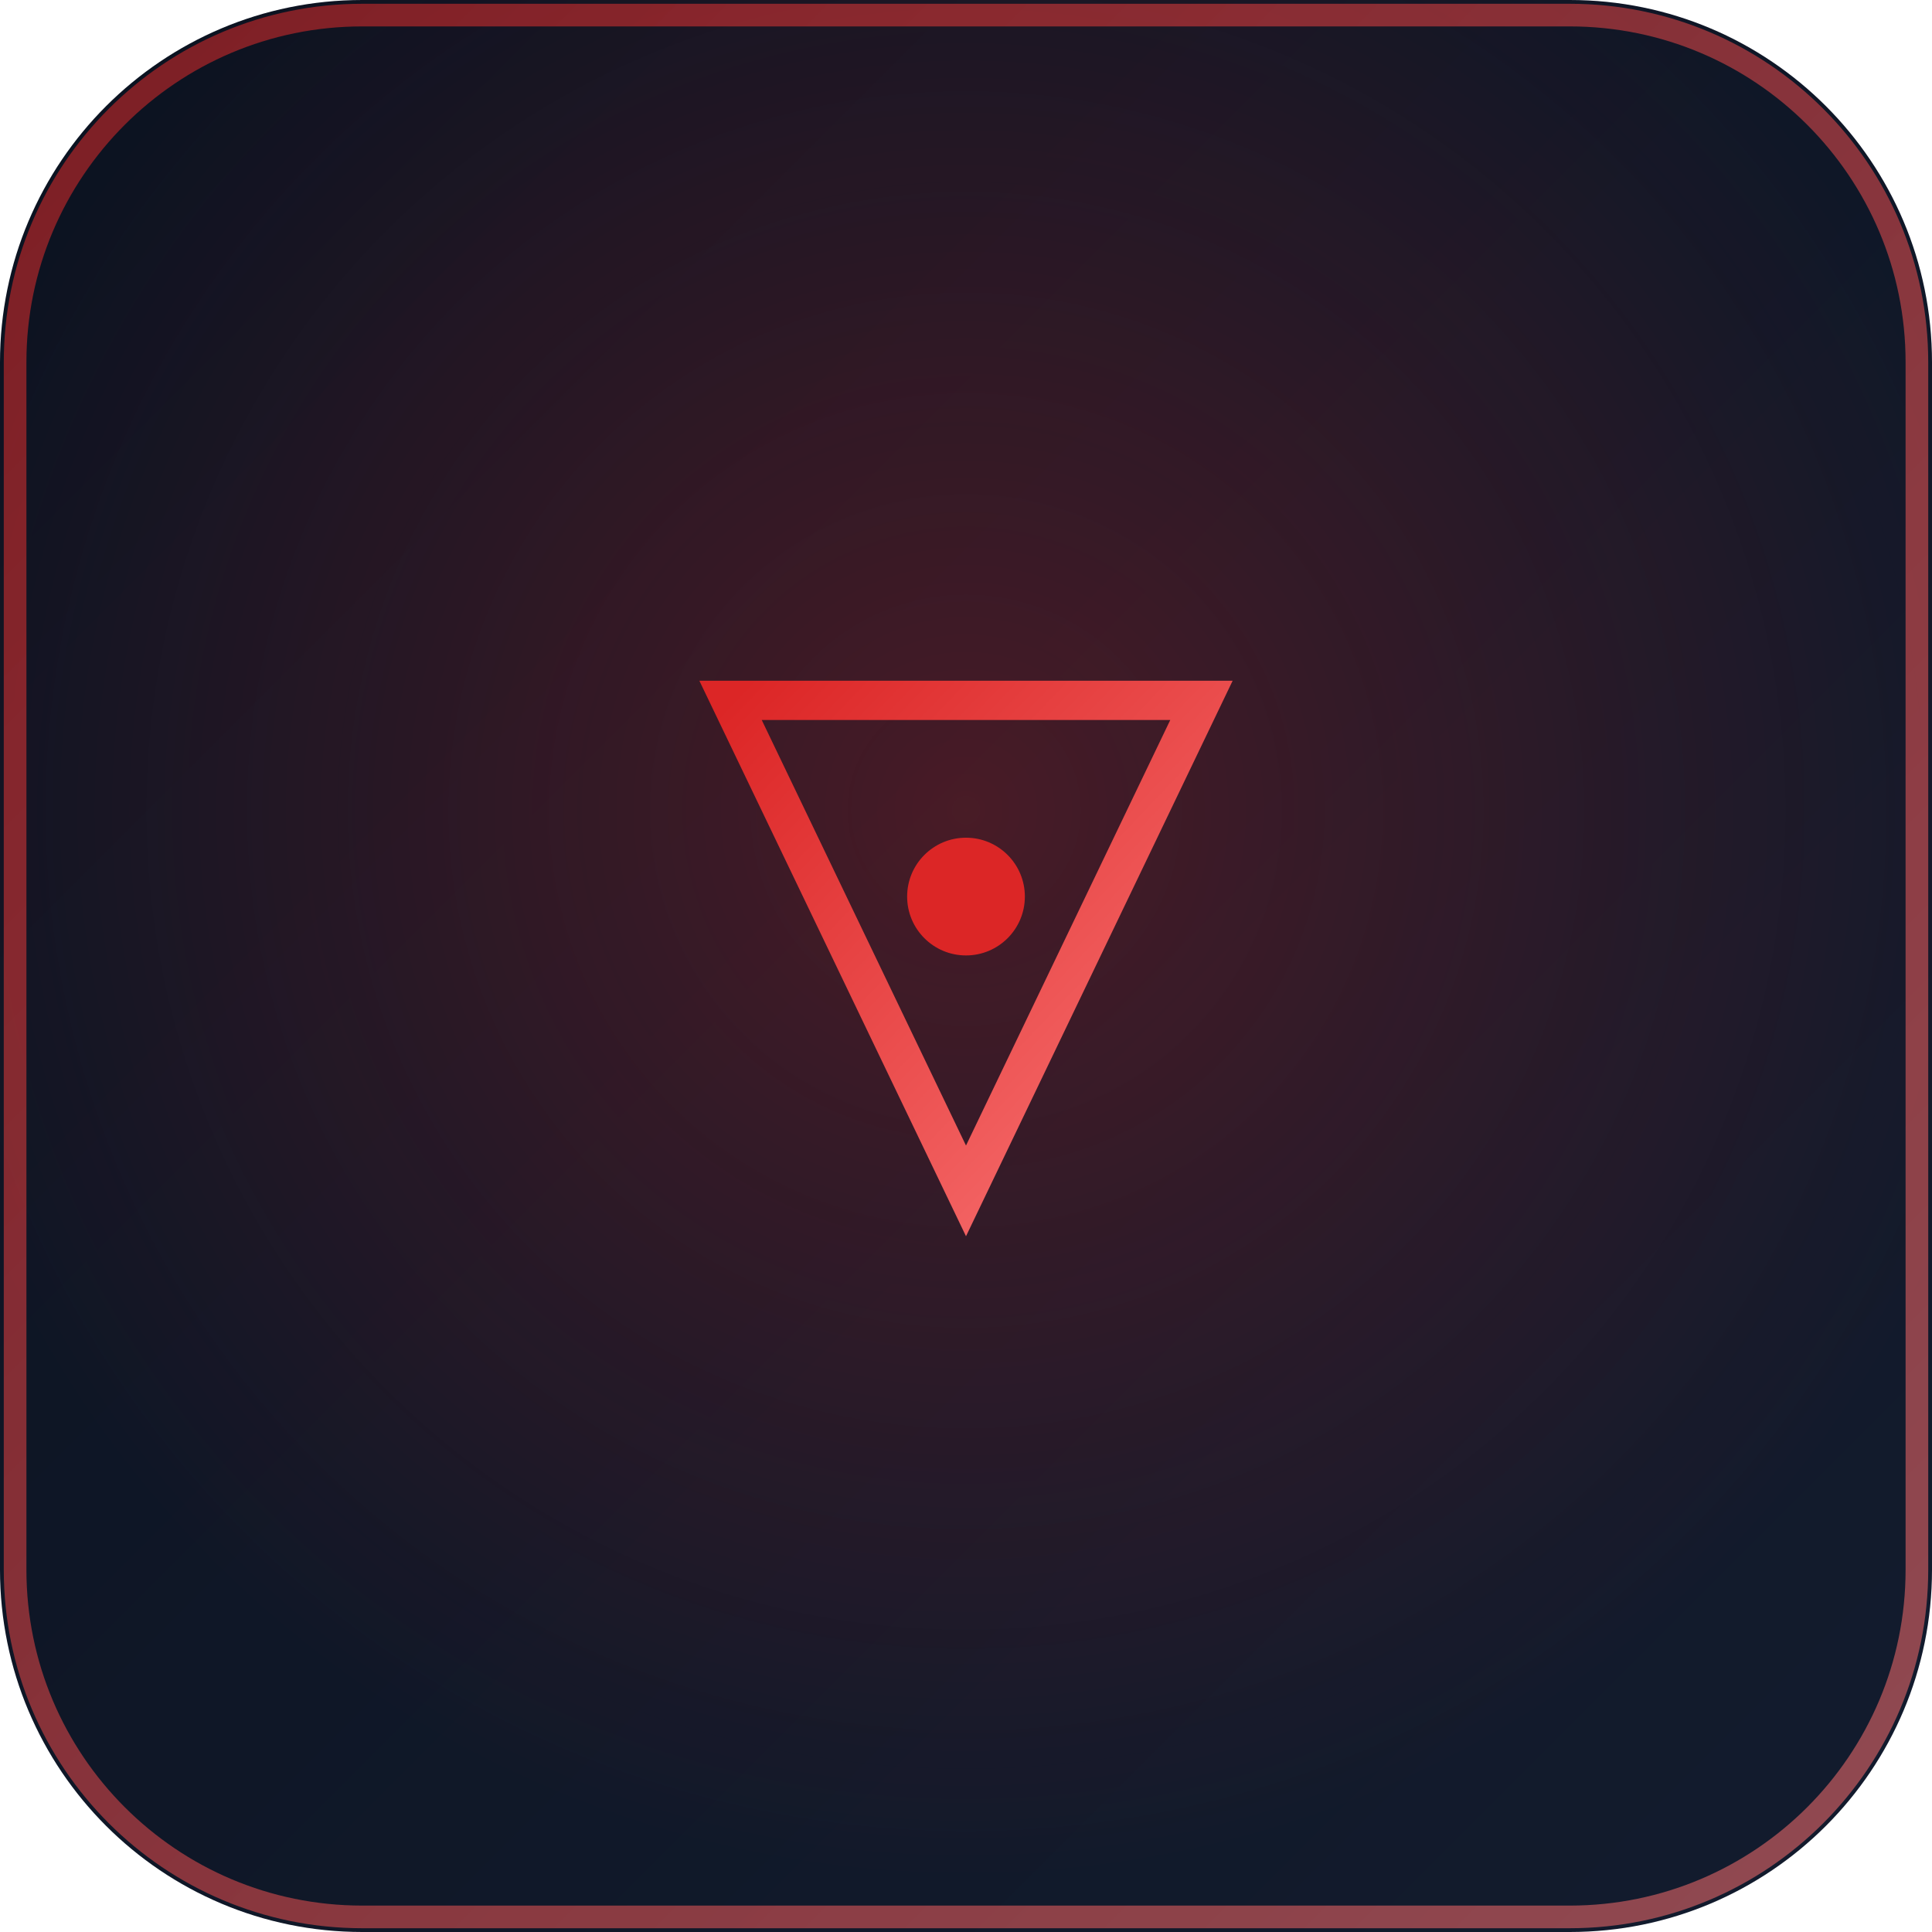
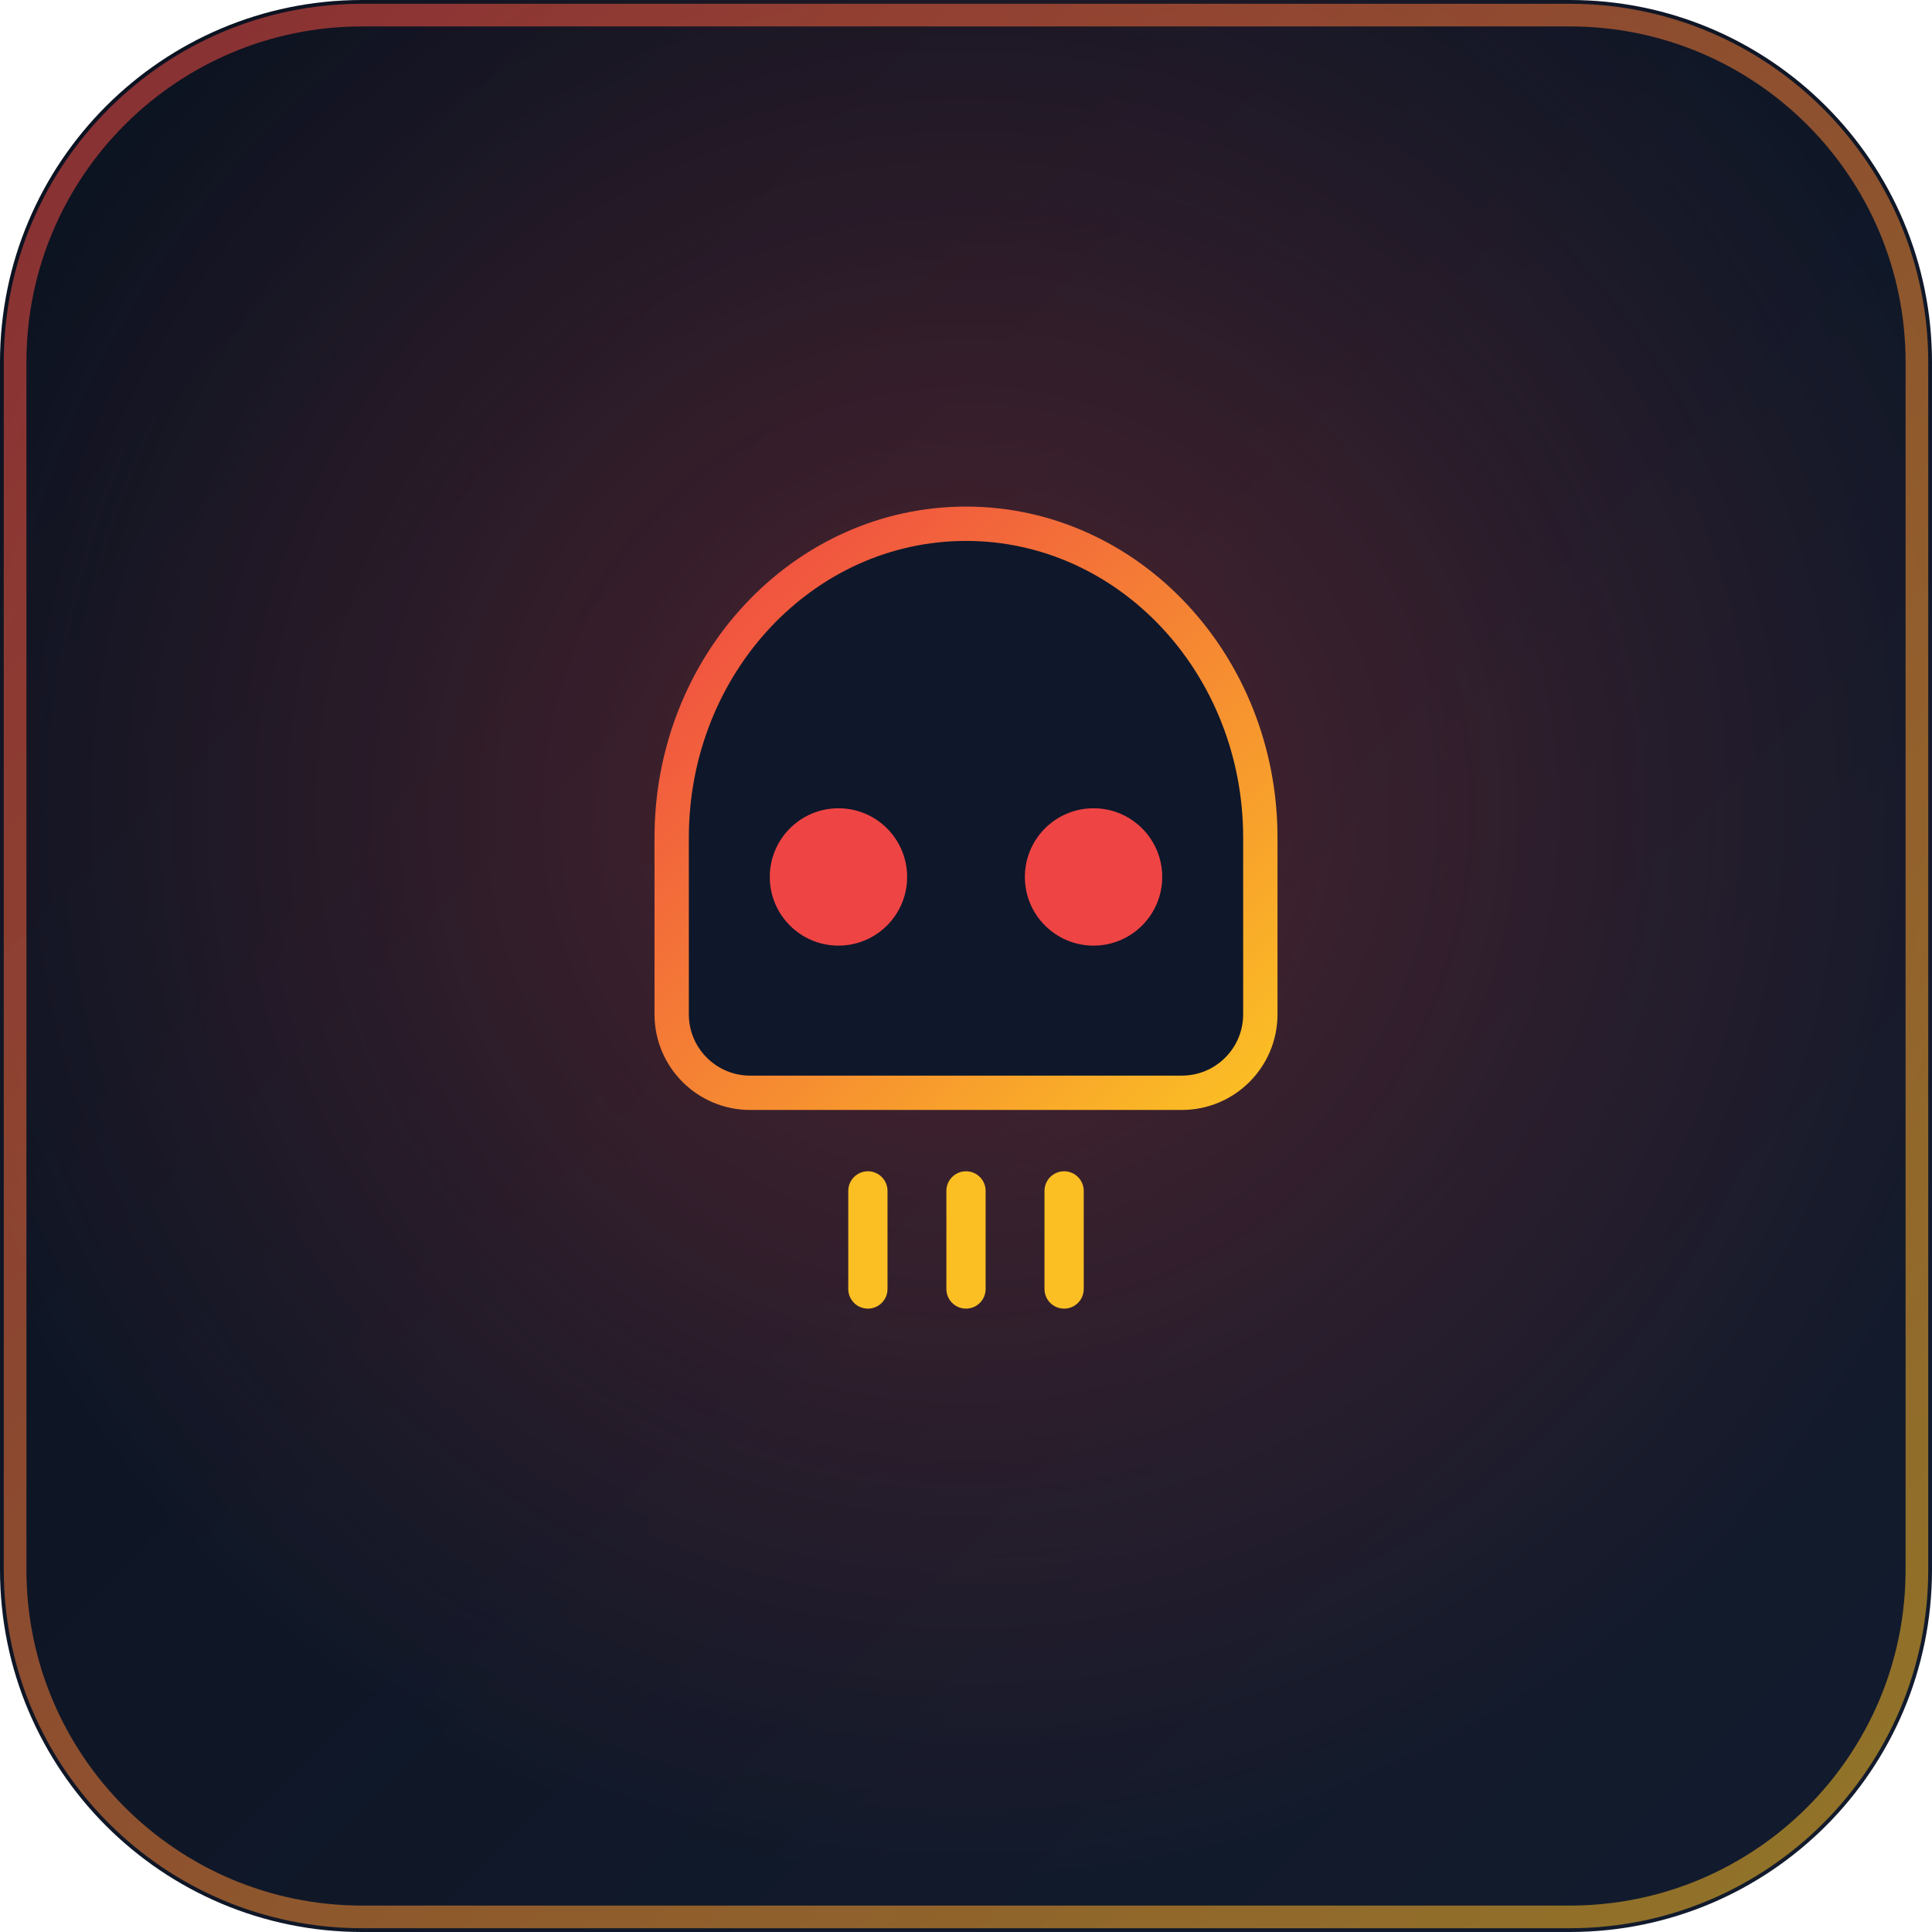
<svg xmlns="http://www.w3.org/2000/svg" viewBox="0 0 512 512" width="512" height="512" role="img" aria-label="HardcoreSlimefun">
  <defs>
    <linearGradient id="fondo" x1="0" y1="0" x2="1" y2="1">
      <stop offset="0%" stop-color="#0B1220" />
      <stop offset="100%" stop-color="#131C2E" />
    </linearGradient>
    <linearGradient id="acG" x1="0" y1="0" x2="1" y2="1">
-       <stop offset="0%" stop-color="#DC2626" />
-       <stop offset="100%" stop-color="#F87171" />
+       <stop offset="0%" stop-color="#EF4444" />
+       <stop offset="100%" stop-color="#FBBF24" />
    </linearGradient>
    <radialGradient id="halo" cx="50%" cy="42%" r="55%">
-       <stop offset="0%" stop-color="#DC2626" stop-opacity="0.28" />
-       <stop offset="100%" stop-color="#DC2626" stop-opacity="0" />
+       <stop offset="0%" stop-color="#EF4444" stop-opacity="0.28" />
+       <stop offset="100%" stop-color="#EF4444" stop-opacity="0" />
    </radialGradient>
  </defs>
  <rect width="512" height="512" rx="96" fill="url(#fondo)" />
  <rect width="512" height="512" rx="96" fill="url(#halo)" />
  <rect x="4" y="4" width="504" height="504" rx="92" fill="none" stroke="url(#acG)" stroke-width="6" opacity="0.55" />
  <g transform="translate(256,248) scale(2.6)">
-     <path d="M-24,-24 L0,26 L24,-24 Z" fill="none" stroke="url(#acG)" stroke-width="4" />
-     <circle cx="0" cy="-4" r="6" fill="#DC2626" />
+     <path d="M -30 -10 a 30 32 0 0 1 60 0 l 0 18 a 8 8 0 0 1 -8 8 l -44 0 a 8 8 0 0 1 -8 -8 Z" fill="#0F172A" stroke="url(#acG)" stroke-width="3.5" />
+     <circle cx="-13" cy="-6" r="7" fill="#EF4444" />
+     <circle cx="13" cy="-6" r="7" fill="#EF4444" />
+     <path d="M -10 26 L -10 36 M 0 26 L 0 36 M 10 26 L 10 36" stroke="#FBBF24" stroke-width="4" stroke-linecap="round" />
  </g>
</svg>
